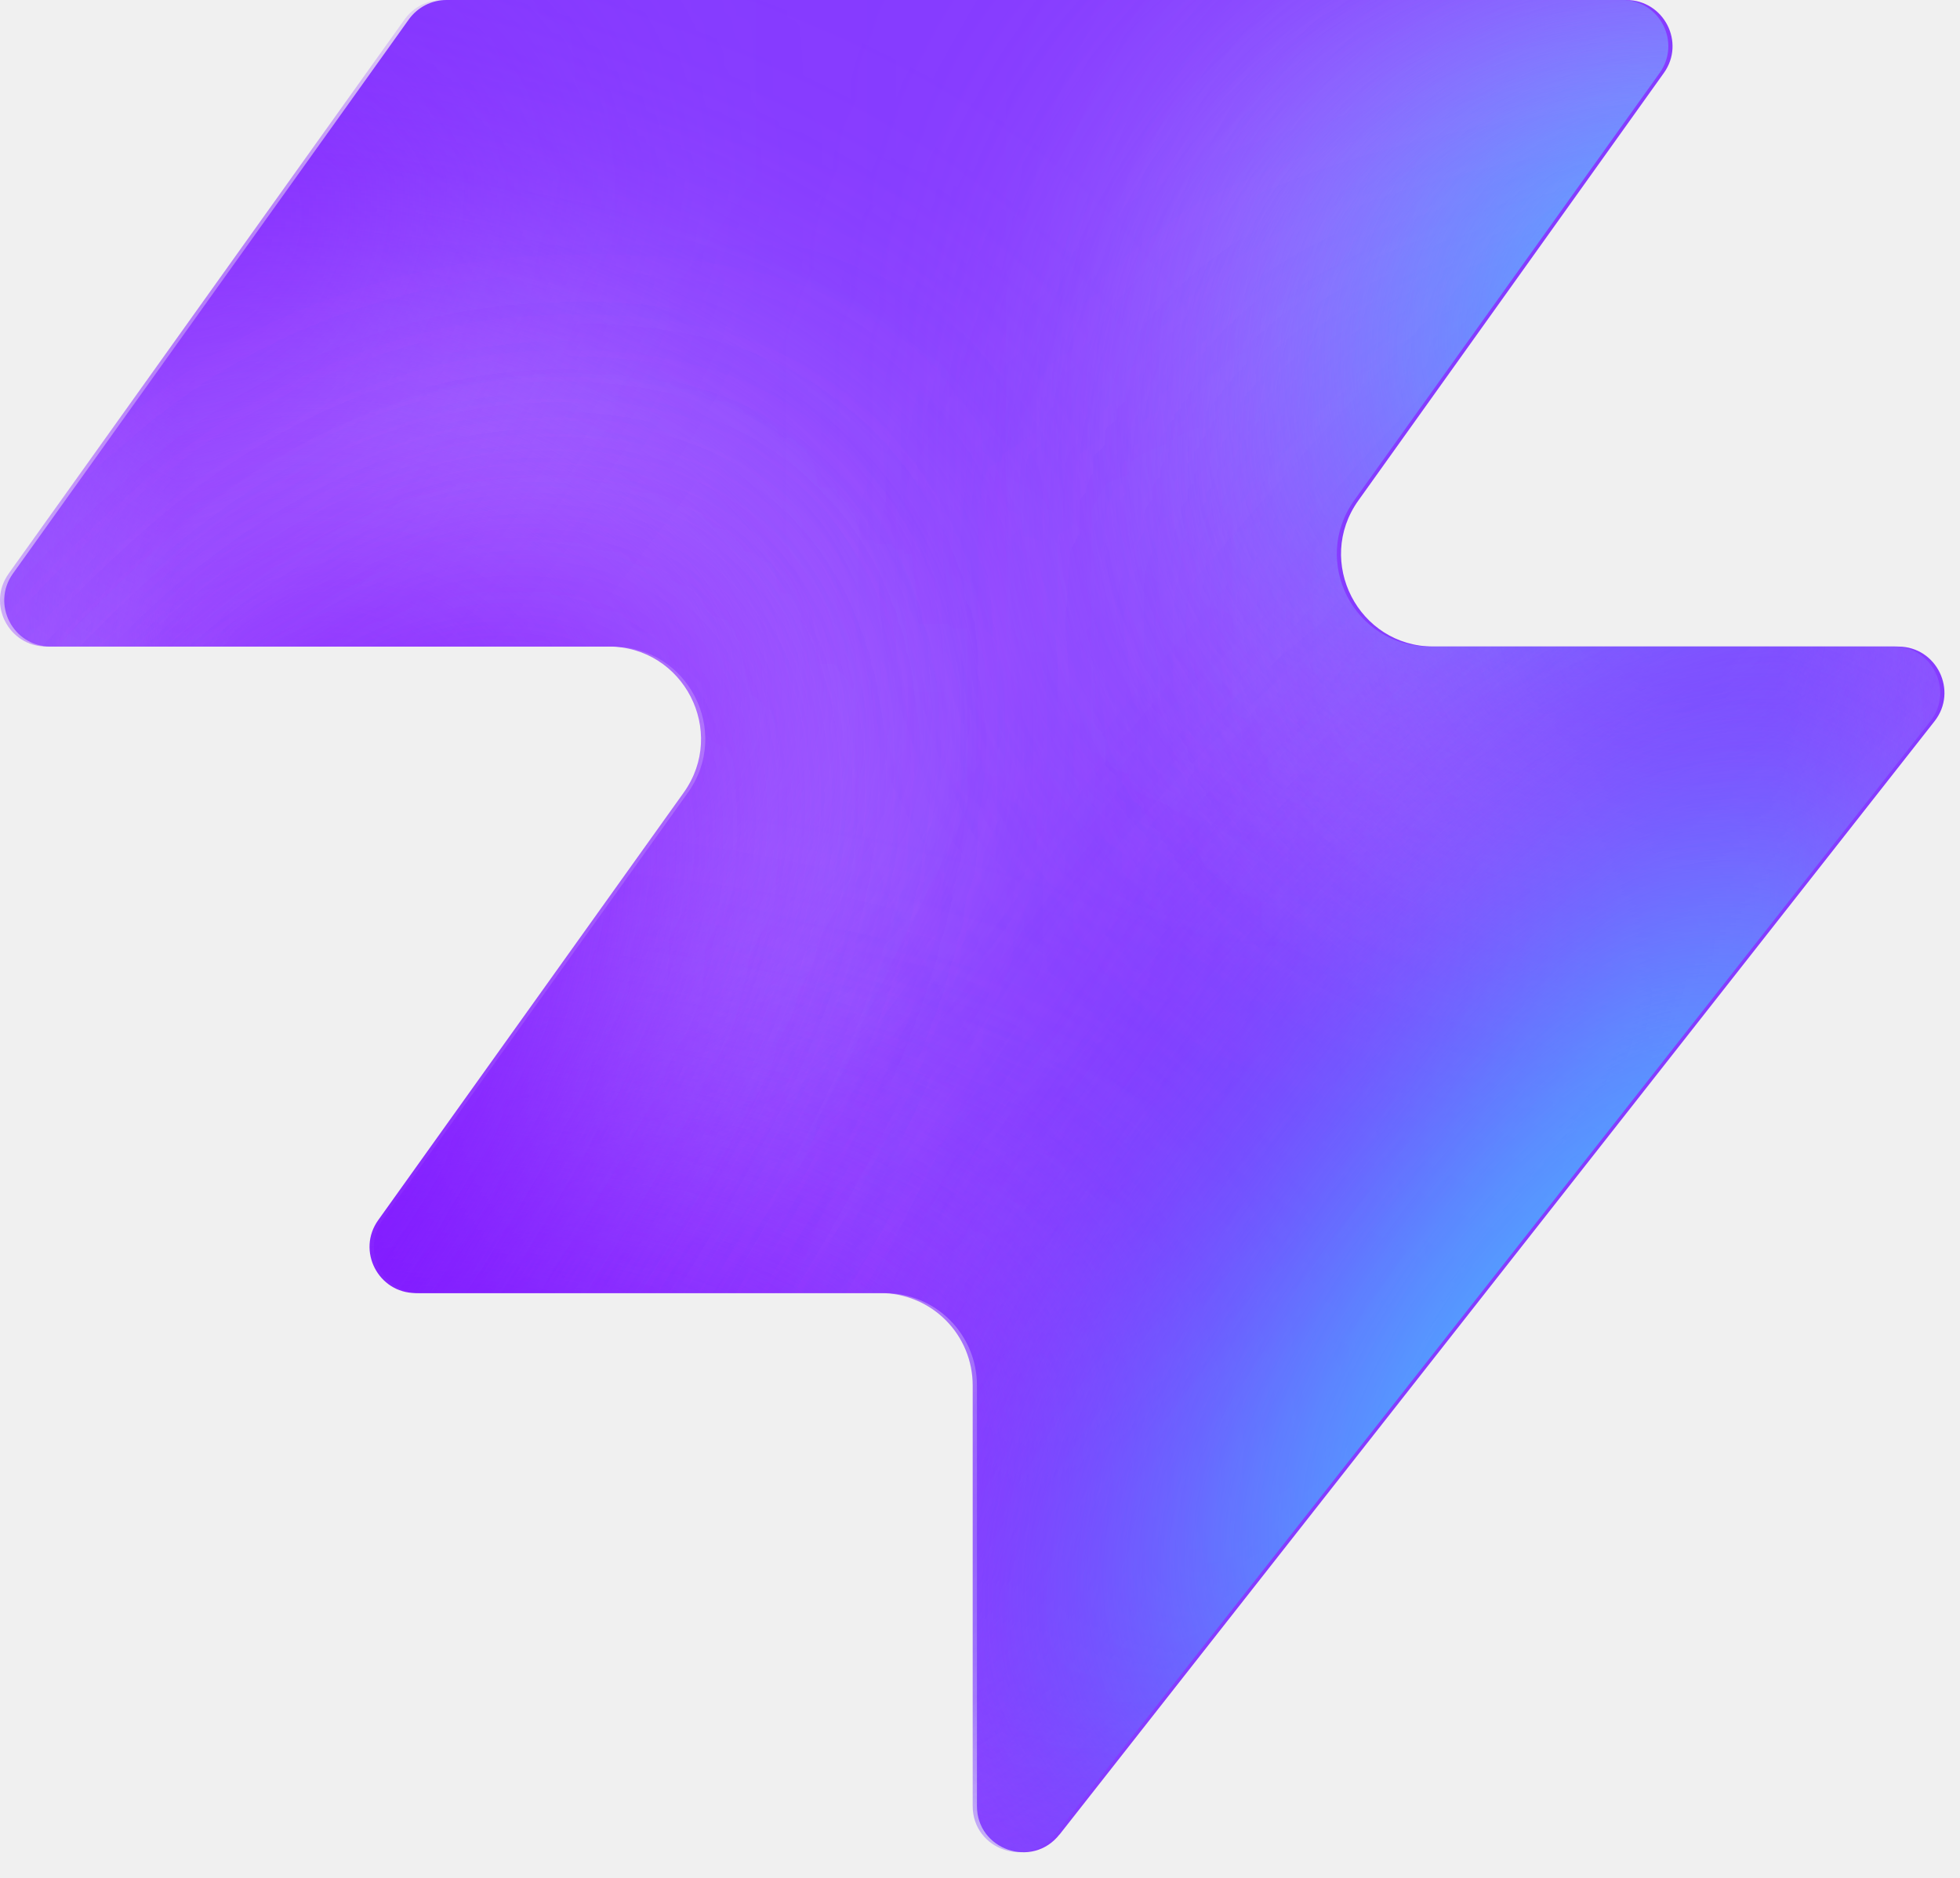
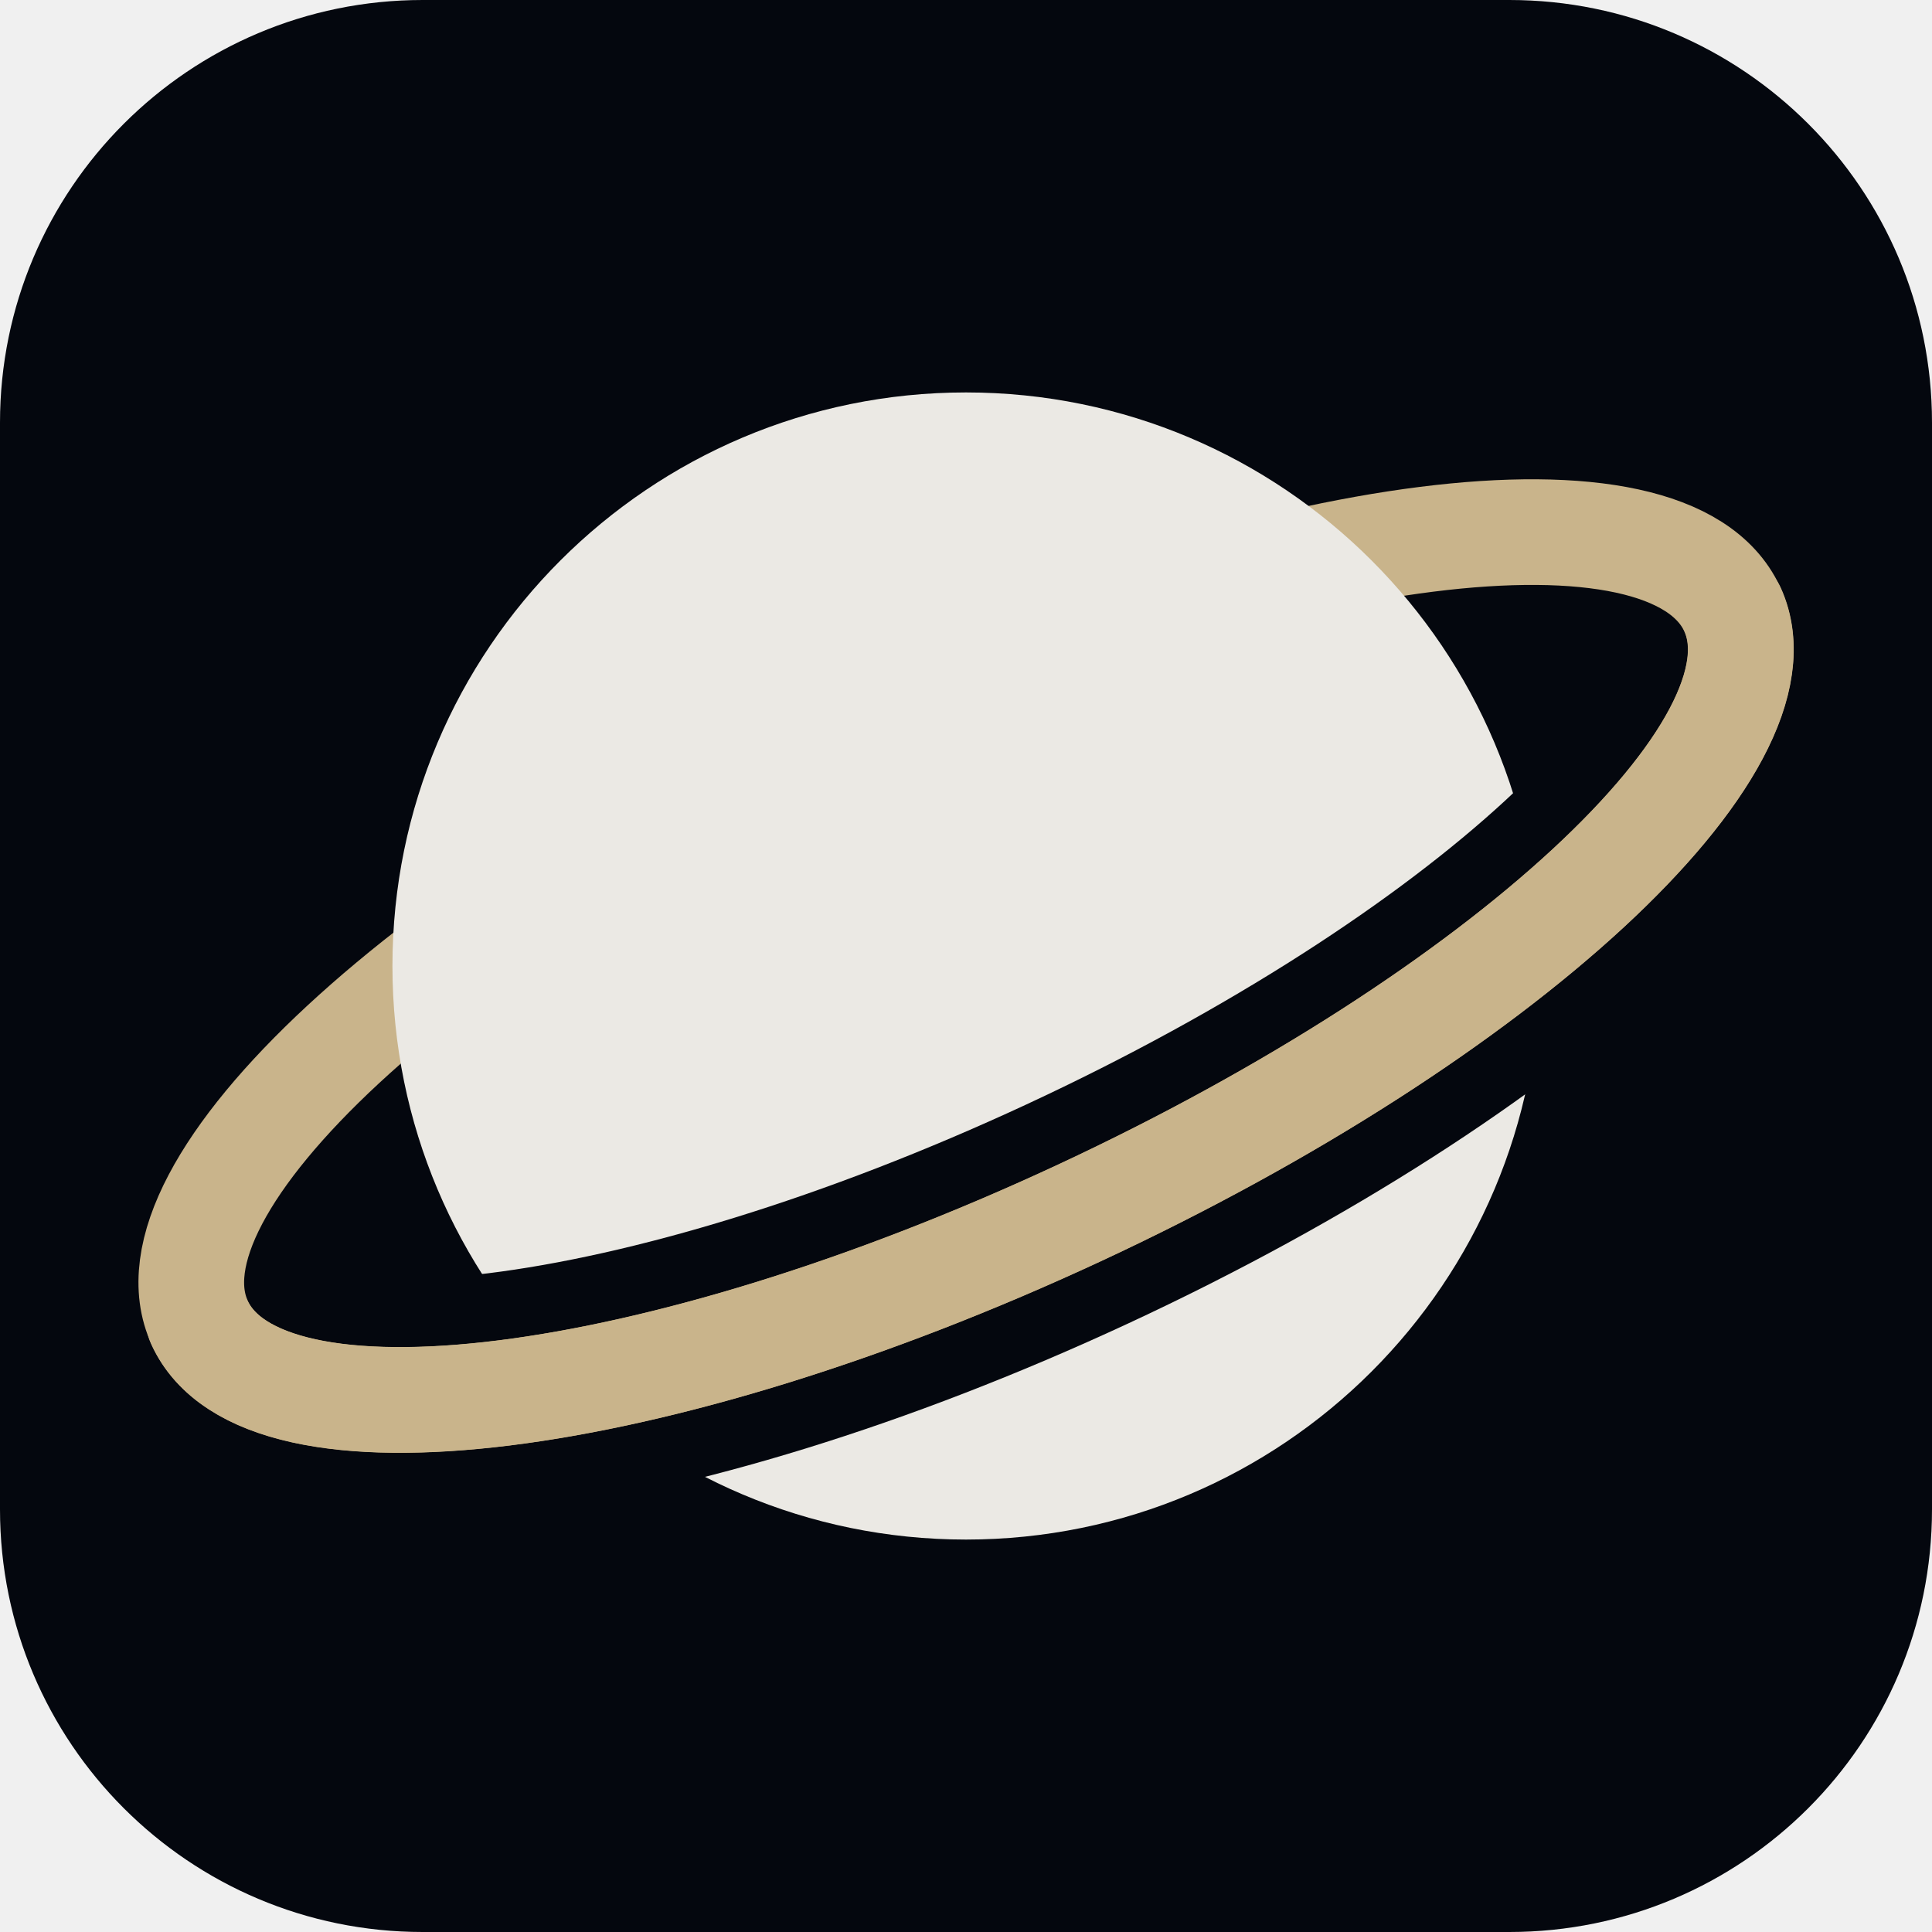
- <svg xmlns="http://www.w3.org/2000/svg" width="48" height="46" fill="none" viewBox="0 0 48 46">
-   <path fill="#863bff" d="M25.946 44.938c-.664.845-2.021.375-2.021-.698V33.937a2.26 2.26 0 0 0-2.262-2.262H10.287c-.92 0-1.456-1.04-.92-1.788l7.48-10.471c1.07-1.497 0-3.578-1.842-3.578H1.237c-.92 0-1.456-1.04-.92-1.788L10.013.474c.214-.297.556-.474.92-.474h28.894c.92 0 1.456 1.04.92 1.788l-7.48 10.471c-1.07 1.498 0 3.579 1.842 3.579h11.377c.943 0 1.473 1.088.89 1.83L25.947 44.94z" style="fill:#863bff;fill:color(display-p3 .525 .23 1);fill-opacity:1" />
-   <mask id="a" width="48" height="46" x="0" y="0" maskUnits="userSpaceOnUse" style="mask-type:alpha">
-     <path fill="#000" d="M25.842 44.938c-.664.844-2.021.375-2.021-.698V33.937a2.26 2.26 0 0 0-2.262-2.262H10.183c-.92 0-1.456-1.04-.92-1.788l7.48-10.471c1.07-1.498 0-3.579-1.842-3.579H1.133c-.92 0-1.456-1.04-.92-1.787L9.91.473c.214-.297.556-.474.92-.474h28.894c.92 0 1.456 1.04.92 1.788l-7.48 10.471c-1.07 1.498 0 3.578 1.842 3.578h11.377c.943 0 1.473 1.088.89 1.832L25.843 44.94z" style="fill:#000;fill-opacity:1" />
-   </mask>
-   <g mask="url(#a)">
-     <g filter="url(#b)">
-       <ellipse cx="5.508" cy="14.704" fill="#ede6ff" rx="5.508" ry="14.704" style="fill:#ede6ff;fill:color(display-p3 .927 .903 1);fill-opacity:1" transform="matrix(.00324 1 1 -.00324 -4.47 31.516)" />
-     </g>
-     <g filter="url(#c)">
-       <ellipse cx="10.399" cy="29.851" fill="#ede6ff" rx="10.399" ry="29.851" style="fill:#ede6ff;fill:color(display-p3 .927 .903 1);fill-opacity:1" transform="matrix(.00324 1 1 -.00324 -39.328 7.883)" />
-     </g>
-     <g filter="url(#d)">
-       <ellipse cx="5.508" cy="30.487" fill="#7e14ff" rx="5.508" ry="30.487" style="fill:#7e14ff;fill:color(display-p3 .492 .077 1);fill-opacity:1" transform="rotate(89.814 -25.913 -14.639)scale(1 -1)" />
-     </g>
-     <g filter="url(#e)">
-       <ellipse cx="5.508" cy="30.599" fill="#7e14ff" rx="5.508" ry="30.599" style="fill:#7e14ff;fill:color(display-p3 .492 .077 1);fill-opacity:1" transform="rotate(89.814 -32.644 -3.334)scale(1 -1)" />
-     </g>
-     <g filter="url(#f)">
-       <ellipse cx="5.508" cy="30.599" fill="#7e14ff" rx="5.508" ry="30.599" style="fill:#7e14ff;fill:color(display-p3 .492 .077 1);fill-opacity:1" transform="matrix(.00324 1 1 -.00324 -34.34 30.47)" />
-     </g>
-     <g filter="url(#g)">
-       <ellipse cx="14.072" cy="22.078" fill="#ede6ff" rx="14.072" ry="22.078" style="fill:#ede6ff;fill:color(display-p3 .927 .903 1);fill-opacity:1" transform="rotate(93.35 24.506 48.493)scale(-1 1)" />
-     </g>
-     <g filter="url(#h)">
-       <ellipse cx="3.47" cy="21.501" fill="#7e14ff" rx="3.47" ry="21.501" style="fill:#7e14ff;fill:color(display-p3 .492 .077 1);fill-opacity:1" transform="rotate(89.009 28.708 47.59)scale(-1 1)" />
-     </g>
-     <g filter="url(#i)">
-       <ellipse cx="3.47" cy="21.501" fill="#7e14ff" rx="3.47" ry="21.501" style="fill:#7e14ff;fill:color(display-p3 .492 .077 1);fill-opacity:1" transform="rotate(89.009 28.708 47.59)scale(-1 1)" />
-     </g>
-     <g filter="url(#j)">
-       <ellipse cx=".387" cy="8.972" fill="#7e14ff" rx="4.407" ry="29.108" style="fill:#7e14ff;fill:color(display-p3 .492 .077 1);fill-opacity:1" transform="rotate(39.51 .387 8.972)" />
-     </g>
-     <g filter="url(#k)">
-       <ellipse cx="47.523" cy="-6.092" fill="#7e14ff" rx="4.407" ry="29.108" style="fill:#7e14ff;fill:color(display-p3 .492 .077 1);fill-opacity:1" transform="rotate(37.892 47.523 -6.092)" />
-     </g>
-     <g filter="url(#l)">
-       <ellipse cx="41.412" cy="6.333" fill="#47bfff" rx="5.971" ry="9.665" style="fill:#47bfff;fill:color(display-p3 .28 .748 1);fill-opacity:1" transform="rotate(37.892 41.412 6.333)" />
-     </g>
-     <g filter="url(#m)">
-       <ellipse cx="-1.879" cy="38.332" fill="#7e14ff" rx="4.407" ry="29.108" style="fill:#7e14ff;fill:color(display-p3 .492 .077 1);fill-opacity:1" transform="rotate(37.892 -1.88 38.332)" />
-     </g>
-     <g filter="url(#n)">
-       <ellipse cx="-1.879" cy="38.332" fill="#7e14ff" rx="4.407" ry="29.108" style="fill:#7e14ff;fill:color(display-p3 .492 .077 1);fill-opacity:1" transform="rotate(37.892 -1.88 38.332)" />
-     </g>
-     <g filter="url(#o)">
-       <ellipse cx="35.651" cy="29.907" fill="#7e14ff" rx="4.407" ry="29.108" style="fill:#7e14ff;fill:color(display-p3 .492 .077 1);fill-opacity:1" transform="rotate(37.892 35.651 29.907)" />
-     </g>
-     <g filter="url(#p)">
-       <ellipse cx="38.418" cy="32.4" fill="#47bfff" rx="5.971" ry="15.297" style="fill:#47bfff;fill:color(display-p3 .28 .748 1);fill-opacity:1" transform="rotate(37.892 38.418 32.4)" />
-     </g>
+ <svg xmlns="http://www.w3.org/2000/svg" viewBox="0 0 64 64">
+   <clipPath id="t">
+     <rect width="64" height="64" rx="14" />
+   </clipPath>
+   <rect width="64" height="64" rx="14" fill="#04070e" />
+   <g clip-path="url(#t)">
+     <mask id="m">
+       <rect width="64" height="64" fill="#fff" />
+       <path d="M6.6 43.8A28 9 -25 0 0 57.4 20.2" fill="none" stroke="#000" stroke-width="8" />
+     </mask>
+     <ellipse cx="32" cy="32" rx="28" ry="9" transform="rotate(-25 32 32)" fill="none" stroke="#c9b48b" stroke-width="3.5" />
+     <circle cx="32" cy="32" r="19" fill="#ebe9e4" mask="url(#m)" />
+     <path d="M6.6 43.8A28 9 -25 0 0 57.4 20.2" fill="none" stroke="#c9b48b" stroke-width="3.5" stroke-linecap="round" />
  </g>
-   <defs>
-     <filter id="b" width="60.045" height="41.654" x="-19.77" y="16.149" color-interpolation-filters="sRGB" filterUnits="userSpaceOnUse">
-       <feFlood flood-opacity="0" result="BackgroundImageFix" />
-       <feBlend in="SourceGraphic" in2="BackgroundImageFix" result="shape" />
-       <feGaussianBlur result="effect1_foregroundBlur_2002_17158" stdDeviation="7.659" />
-     </filter>
-     <filter id="c" width="90.34" height="51.437" x="-54.613" y="-7.533" color-interpolation-filters="sRGB" filterUnits="userSpaceOnUse">
-       <feFlood flood-opacity="0" result="BackgroundImageFix" />
-       <feBlend in="SourceGraphic" in2="BackgroundImageFix" result="shape" />
-       <feGaussianBlur result="effect1_foregroundBlur_2002_17158" stdDeviation="7.659" />
-     </filter>
-     <filter id="d" width="79.355" height="29.4" x="-49.64" y="2.03" color-interpolation-filters="sRGB" filterUnits="userSpaceOnUse">
-       <feFlood flood-opacity="0" result="BackgroundImageFix" />
-       <feBlend in="SourceGraphic" in2="BackgroundImageFix" result="shape" />
-       <feGaussianBlur result="effect1_foregroundBlur_2002_17158" stdDeviation="4.596" />
-     </filter>
-     <filter id="e" width="79.579" height="29.4" x="-45.045" y="20.029" color-interpolation-filters="sRGB" filterUnits="userSpaceOnUse">
-       <feFlood flood-opacity="0" result="BackgroundImageFix" />
-       <feBlend in="SourceGraphic" in2="BackgroundImageFix" result="shape" />
-       <feGaussianBlur result="effect1_foregroundBlur_2002_17158" stdDeviation="4.596" />
-     </filter>
-     <filter id="f" width="79.579" height="29.4" x="-43.513" y="21.178" color-interpolation-filters="sRGB" filterUnits="userSpaceOnUse">
-       <feFlood flood-opacity="0" result="BackgroundImageFix" />
-       <feBlend in="SourceGraphic" in2="BackgroundImageFix" result="shape" />
-       <feGaussianBlur result="effect1_foregroundBlur_2002_17158" stdDeviation="4.596" />
-     </filter>
-     <filter id="g" width="74.749" height="58.852" x="15.756" y="-17.901" color-interpolation-filters="sRGB" filterUnits="userSpaceOnUse">
-       <feFlood flood-opacity="0" result="BackgroundImageFix" />
-       <feBlend in="SourceGraphic" in2="BackgroundImageFix" result="shape" />
-       <feGaussianBlur result="effect1_foregroundBlur_2002_17158" stdDeviation="7.659" />
-     </filter>
-     <filter id="h" width="61.377" height="25.362" x="23.548" y="2.284" color-interpolation-filters="sRGB" filterUnits="userSpaceOnUse">
-       <feFlood flood-opacity="0" result="BackgroundImageFix" />
-       <feBlend in="SourceGraphic" in2="BackgroundImageFix" result="shape" />
-       <feGaussianBlur result="effect1_foregroundBlur_2002_17158" stdDeviation="4.596" />
-     </filter>
-     <filter id="i" width="61.377" height="25.362" x="23.548" y="2.284" color-interpolation-filters="sRGB" filterUnits="userSpaceOnUse">
-       <feFlood flood-opacity="0" result="BackgroundImageFix" />
-       <feBlend in="SourceGraphic" in2="BackgroundImageFix" result="shape" />
-       <feGaussianBlur result="effect1_foregroundBlur_2002_17158" stdDeviation="4.596" />
-     </filter>
-     <filter id="j" width="56.045" height="63.649" x="-27.636" y="-22.853" color-interpolation-filters="sRGB" filterUnits="userSpaceOnUse">
-       <feFlood flood-opacity="0" result="BackgroundImageFix" />
-       <feBlend in="SourceGraphic" in2="BackgroundImageFix" result="shape" />
-       <feGaussianBlur result="effect1_foregroundBlur_2002_17158" stdDeviation="4.596" />
-     </filter>
-     <filter id="k" width="54.814" height="64.646" x="20.116" y="-38.415" color-interpolation-filters="sRGB" filterUnits="userSpaceOnUse">
-       <feFlood flood-opacity="0" result="BackgroundImageFix" />
-       <feBlend in="SourceGraphic" in2="BackgroundImageFix" result="shape" />
-       <feGaussianBlur result="effect1_foregroundBlur_2002_17158" stdDeviation="4.596" />
-     </filter>
-     <filter id="l" width="33.541" height="35.313" x="24.641" y="-11.323" color-interpolation-filters="sRGB" filterUnits="userSpaceOnUse">
-       <feFlood flood-opacity="0" result="BackgroundImageFix" />
-       <feBlend in="SourceGraphic" in2="BackgroundImageFix" result="shape" />
-       <feGaussianBlur result="effect1_foregroundBlur_2002_17158" stdDeviation="4.596" />
-     </filter>
-     <filter id="m" width="54.814" height="64.646" x="-29.286" y="6.009" color-interpolation-filters="sRGB" filterUnits="userSpaceOnUse">
-       <feFlood flood-opacity="0" result="BackgroundImageFix" />
-       <feBlend in="SourceGraphic" in2="BackgroundImageFix" result="shape" />
-       <feGaussianBlur result="effect1_foregroundBlur_2002_17158" stdDeviation="4.596" />
-     </filter>
-     <filter id="n" width="54.814" height="64.646" x="-29.286" y="6.009" color-interpolation-filters="sRGB" filterUnits="userSpaceOnUse">
-       <feFlood flood-opacity="0" result="BackgroundImageFix" />
-       <feBlend in="SourceGraphic" in2="BackgroundImageFix" result="shape" />
-       <feGaussianBlur result="effect1_foregroundBlur_2002_17158" stdDeviation="4.596" />
-     </filter>
-     <filter id="o" width="54.814" height="64.646" x="8.244" y="-2.416" color-interpolation-filters="sRGB" filterUnits="userSpaceOnUse">
-       <feFlood flood-opacity="0" result="BackgroundImageFix" />
-       <feBlend in="SourceGraphic" in2="BackgroundImageFix" result="shape" />
-       <feGaussianBlur result="effect1_foregroundBlur_2002_17158" stdDeviation="4.596" />
-     </filter>
-     <filter id="p" width="39.409" height="43.623" x="18.713" y="10.588" color-interpolation-filters="sRGB" filterUnits="userSpaceOnUse">
-       <feFlood flood-opacity="0" result="BackgroundImageFix" />
-       <feBlend in="SourceGraphic" in2="BackgroundImageFix" result="shape" />
-       <feGaussianBlur result="effect1_foregroundBlur_2002_17158" stdDeviation="4.596" />
-     </filter>
-   </defs>
</svg>
